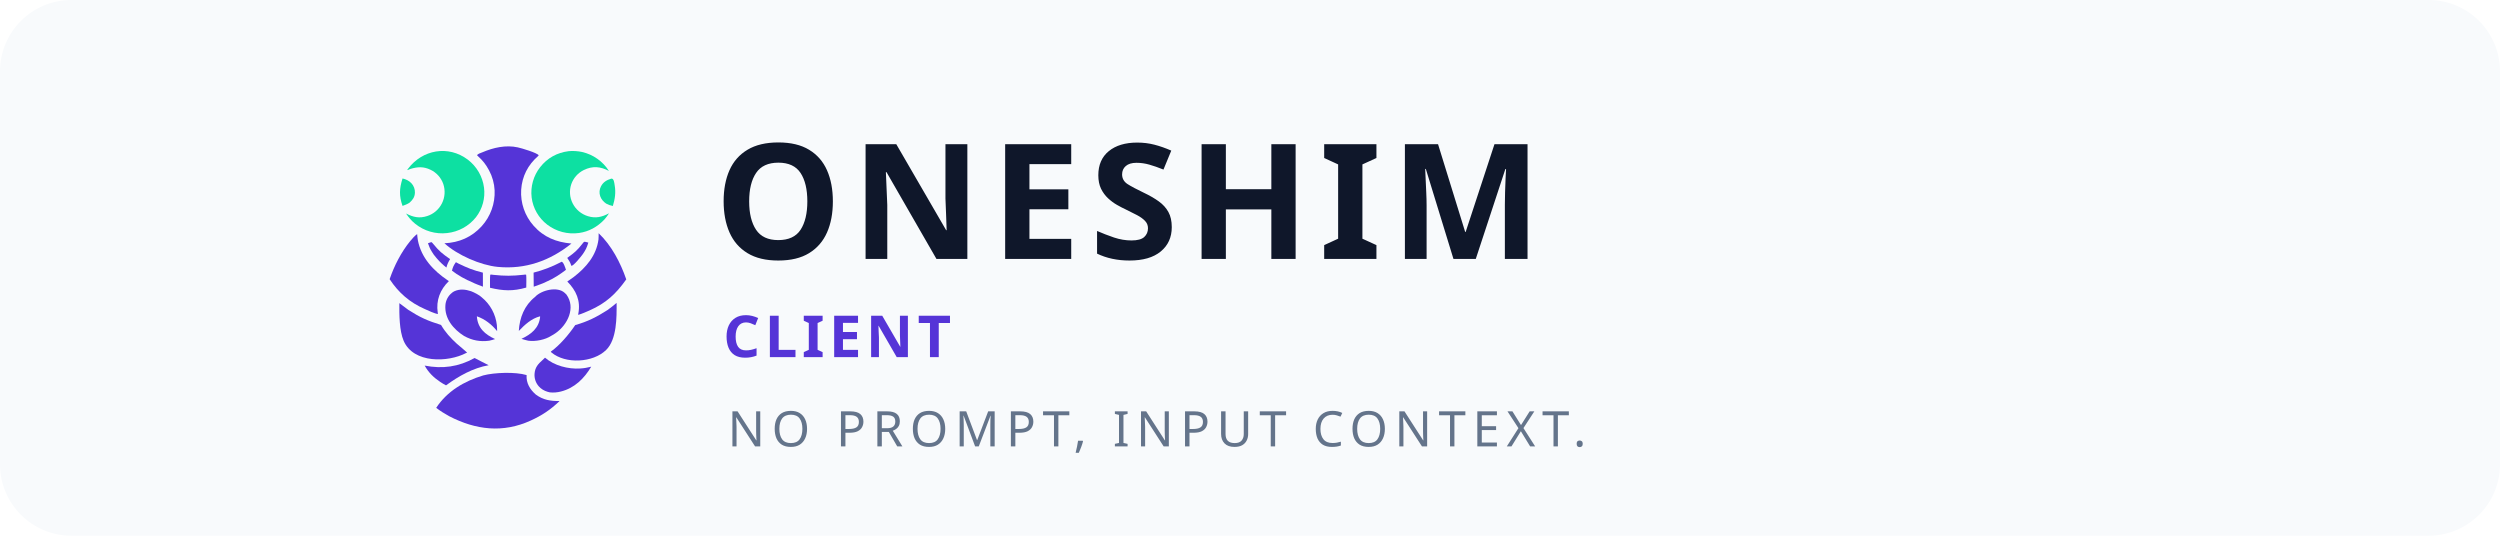
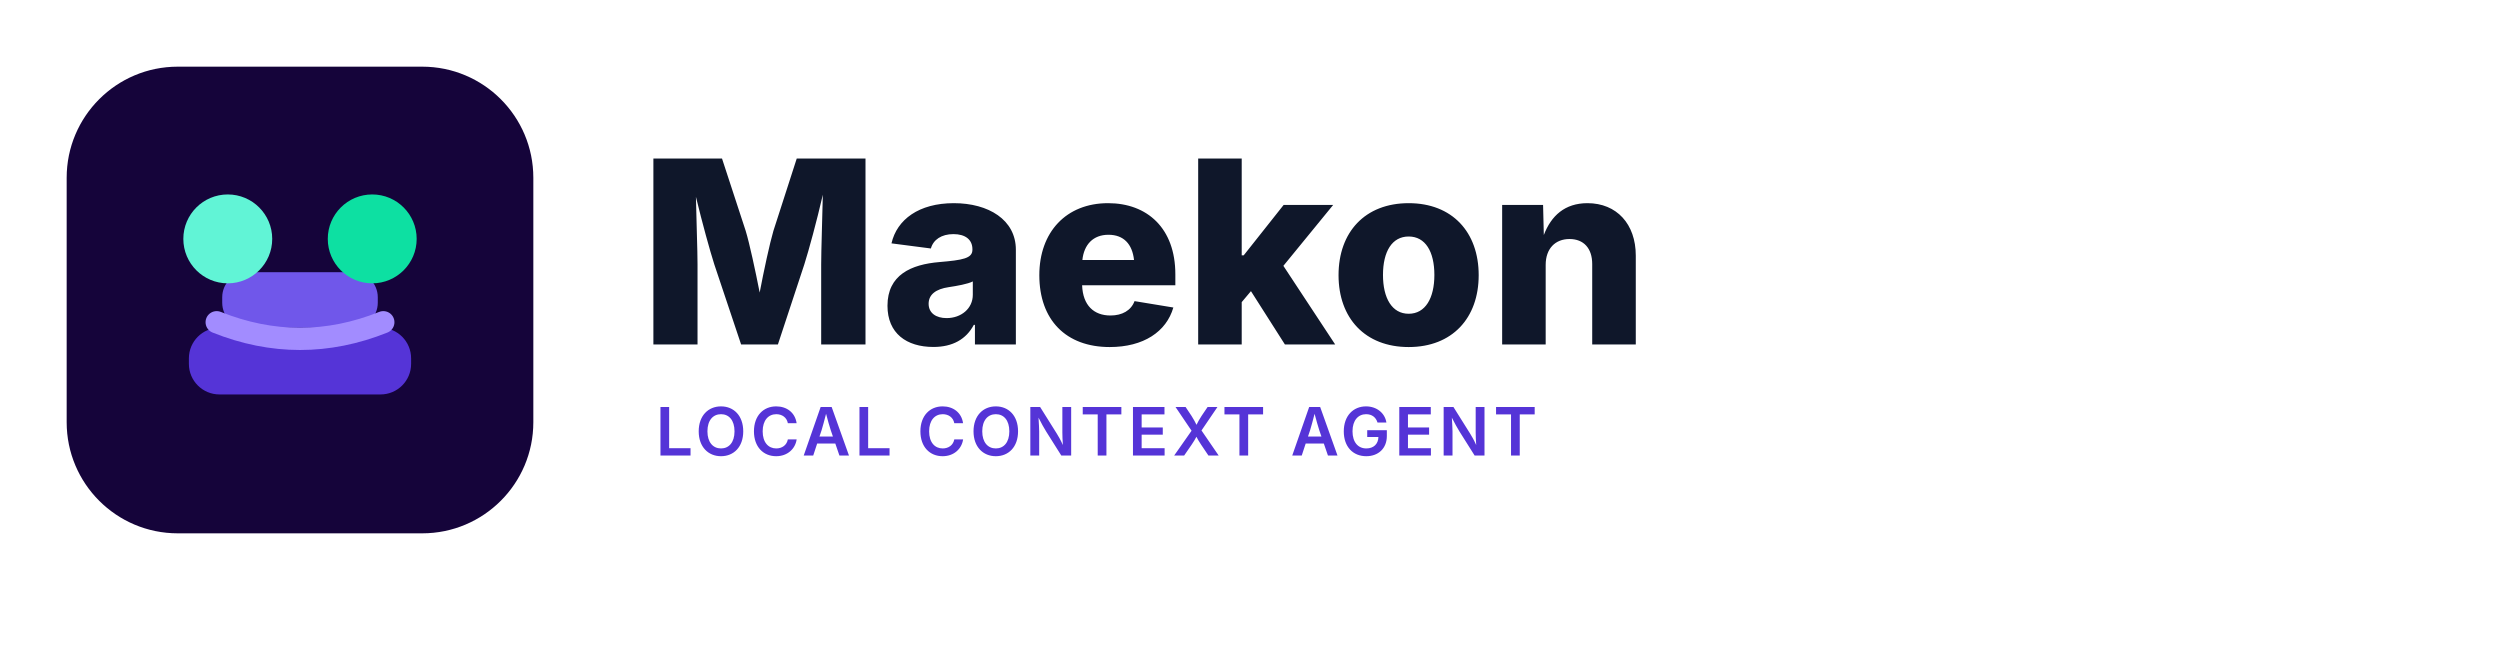
- <svg xmlns="http://www.w3.org/2000/svg" viewBox="0 0 560 120" width="560" height="120">
-   <rect width="560" height="120" rx="16" fill="#F8FAFC" />
-   <g transform="translate(15, 15) scale(0.0643)">
-     <path d="M 1431.61 310.563 L 1428.88 308.004 C 1429.43 302.977 1441.87 299.559 1446.63 297.505 C 1484.92 280.974 1528.94 270.935 1570.4 280.113 C 1583.53 282.778 1637.43 299.001 1643.17 307.439 C 1642.45 309.47 1642.54 309.343 1640.91 310.742 C 1605.8 341.373 1585.52 380.828 1582.33 427.532 C 1579.43 473.352 1594.92 518.437 1625.35 552.809 C 1660.85 593.188 1704.97 610.503 1757.42 615.16 C 1683.3 674.893 1597.12 705.843 1500.77 696.498 C 1440.47 690.65 1359.9 655.121 1314.87 614.197 C 1366.06 611.922 1409.97 593.014 1444.76 554.823 C 1475.63 520.713 1491.82 475.812 1489.82 429.85 C 1488.6 405.567 1482.01 381.856 1470.54 360.421 C 1458.75 338.738 1449.8 327.387 1431.61 310.563 z" fill="rgb(85,52,215)" />
-     <path d="M 1188.1 354.745 C 1238.2 287.876 1328.39 271.603 1396.19 322.709 C 1427.42 346.321 1447.85 381.498 1452.88 420.326 C 1457.58 457 1447.52 494.04 1424.92 523.301 C 1400.2 554.408 1364.05 574.323 1324.54 578.602 C 1284.45 583.3 1244.16 571.565 1212.85 546.073 C 1199.32 535.08 1190.81 524.503 1181.16 510.486 C 1206.17 523.235 1227.32 528.402 1255.13 519.306 C 1277.39 512.061 1295.81 496.185 1306.27 475.237 C 1316.79 454.251 1318.5 429.93 1311 407.681 C 1303.49 386.04 1287.67 368.283 1267.03 358.337 C 1242.15 346.367 1221.6 347.505 1196.08 355.356 C 1192.5 357.006 1190.16 358.026 1186.38 359.341 L 1185.6 358.474 L 1188.1 354.745 z" fill="rgb(13,224,162)" />
-     <path d="M 1747.63 293.37 C 1761.43 291.679 1780.97 293.151 1794.25 296.121 C 1833.06 304.892 1866.8 328.703 1888.07 362.326 C 1858.6 346.613 1831.29 344.024 1800.59 359.03 C 1779.86 369.139 1764.03 387.135 1756.66 408.996 C 1749.48 430.735 1751.24 454.438 1761.55 474.878 C 1772.4 496.553 1791.68 512.815 1814.87 519.846 C 1842.22 528.346 1864.18 522.618 1888.4 509.778 C 1882.87 518.47 1878.69 523.79 1872.13 531.497 C 1848.22 556.792 1818.36 573.688 1783.55 578.413 C 1744.28 583.845 1704.47 573.337 1673 549.232 C 1643.11 526.248 1623.61 492.305 1618.81 454.909 C 1614.27 417.127 1624.92 379.089 1648.42 349.157 C 1673.52 317.006 1707.28 298.428 1747.63 293.37 z" fill="rgb(13,224,162)" />
-     <path d="M 1169.02 388.515 C 1180.42 390.878 1191.97 396.442 1199.92 405.076 C 1208.25 414.013 1212.66 425.917 1212.15 438.127 C 1211.48 453.501 1204.49 462.793 1193.67 472.638 C 1186.64 477.712 1177.18 480.985 1169.02 484.059 C 1156.6 448.621 1157.87 423.443 1169.02 388.515 z" fill="rgb(13,224,162)" />
-     <path d="M 1896.29 388.989 C 1905.65 387.685 1906.8 405.137 1908.01 411.887 C 1912.57 437.296 1909.11 460.044 1901.66 484.314 C 1891.7 482.225 1887.37 480.605 1878.33 475.977 C 1868.96 469.572 1861.28 460.944 1857.58 450.074 C 1853.78 438.851 1854.74 426.56 1860.23 416.06 C 1868.17 400.725 1880.54 393.838 1896.29 388.989 z" fill="rgb(13,224,162)" />
-     <path d="M 1124.08 739.254 C 1140.09 692.455 1164.42 644.882 1195.79 606.522 C 1201.84 599.119 1212.11 587.389 1219.91 582.127 C 1220.59 590.082 1221.18 596.35 1222.54 604.293 C 1234.5 665.261 1276.57 709.685 1326.68 743.512 C 1327.93 744.355 1329.19 745.183 1330.45 745.996 C 1299.94 775.165 1285.32 813.608 1291.6 855.497 C 1292.36 858.436 1292.74 858.025 1291.97 860.451 C 1281.97 859.901 1256.47 847.672 1246.85 843.472 C 1194.49 820.603 1155.41 786.926 1124.08 739.254 z" fill="rgb(85,52,215)" />
-     <path d="M 1852.15 579.11 C 1897.11 621.803 1928.4 681.891 1948.4 740.024 C 1912.04 791.092 1878.14 822.673 1819.9 848.419 C 1809.75 852.903 1792.32 860.54 1781.72 863.397 L 1780.61 862.299 L 1781.39 859.272 C 1789.95 814.741 1774.22 778.971 1743.01 747.434 C 1750.32 742.718 1757.44 737.727 1764.37 732.47 C 1808.25 698.851 1844.15 657.348 1851.66 600.866 C 1852.19 592.787 1852.27 587.132 1852.15 579.11 z" fill="rgb(85,52,215)" />
-     <path d="M 1257.57 614.028 C 1258.39 613.772 1259.22 613.52 1260.05 613.275 C 1269.2 610.609 1269.25 607.656 1274.83 615.187 C 1297.21 642.373 1306.3 649.519 1334.71 669.376 C 1328.42 679.954 1324.9 686.809 1321.88 698.793 C 1317.42 695.147 1309.25 688.874 1305.59 684.857 C 1296.88 677.396 1276.42 654.142 1271.48 644.071 C 1264.39 633.063 1261.93 625.886 1257.57 614.028 z" fill="rgb(85,52,215)" />
-     <path d="M 1796.3 614.954 C 1802.52 605.643 1803.94 609.233 1816.29 611.862 C 1810.71 629.918 1807.42 636.815 1796.57 652.632 C 1792.36 658.66 1762.56 696.112 1756.87 692.369 C 1753.62 681.49 1749.12 674.282 1742.85 665.139 C 1767.64 647.3 1777.35 639.406 1795.78 615.612 L 1796.3 614.954 z" fill="rgb(85,52,215)" />
-     <path d="M 1354.91 680.099 C 1357.96 681.895 1360.98 683.624 1364.21 685.073 C 1395.46 700.091 1414.82 708.169 1448.92 716.538 L 1449.04 765.357 C 1440.92 762.234 1419.26 754.285 1412.78 750.405 C 1388.99 740.873 1361.21 725.443 1341.17 709.522 C 1344.56 696.358 1347.17 691.013 1354.91 680.099 z" fill="rgb(85,52,215)" />
-     <path d="M 1719.39 680.574 L 1721.97 679.103 C 1728.62 675.301 1736.91 701.92 1738.3 706.772 C 1719.26 721.397 1694.79 737.606 1672.65 746.972 L 1671.26 747.57 C 1664.04 752.175 1635.34 762.16 1626.03 765.529 C 1625.58 749.168 1625.43 732.801 1625.58 716.435 C 1658.13 708.152 1689.61 696.118 1719.39 680.574 z" fill="rgb(85,52,215)" />
-     <path d="M 1473.81 769.205 C 1473.83 760.448 1473.25 730.628 1474.55 723.794 C 1477.49 722.692 1481.68 723.703 1484.96 724.163 C 1525.89 728.427 1550.5 728.293 1591.07 723.875 C 1594.5 723.332 1597.12 722.602 1599.77 724.106 C 1600.9 734.457 1600.14 757.236 1600.07 768.489 C 1553.91 781.811 1519.71 780.114 1473.81 769.205 z" fill="rgb(85,52,215)" />
-     <path d="M 1339.77 788.032 C 1341.39 785.871 1346.9 782.574 1349.44 781.398 C 1368.87 772.406 1388.31 774.813 1407.77 781.232 C 1418.83 785.442 1437.54 794.908 1445.52 803.034 C 1474.72 827.074 1493.4 861.543 1497.61 899.129 C 1498.34 905.85 1498.4 913.453 1498.52 920.256 C 1480.16 897.313 1455.94 878.225 1427.97 868.601 C 1430.63 909.544 1456.13 931.695 1491.47 947.931 C 1484.03 950.33 1478.81 951.907 1471.08 953.61 C 1439.46 957.946 1411.73 952.625 1383.68 937.341 C 1346.34 913.81 1314.53 876.471 1318.41 829.118 C 1319.7 813.423 1327.47 798.034 1339.77 788.032 z" fill="rgb(85,52,215)" />
-     <path d="M 1630.42 801.318 C 1651.56 777.898 1708.76 762.869 1734.33 787.335 C 1736.76 789.394 1737.87 790.452 1740 792.842 C 1773.22 838.841 1744.2 897.764 1702.66 927.013 C 1697.74 930.513 1692.59 933.679 1687.25 936.489 C 1665.66 950.511 1632.42 957.056 1606.95 953.618 C 1598.4 951.786 1591.57 949.705 1583.25 947.168 C 1616.92 931.263 1644 910.473 1648.32 870.794 L 1648 868.674 C 1618.52 876.08 1594.39 898.109 1574.09 919.618 C 1576.61 873.687 1593.56 830.594 1630.42 801.318 z" fill="rgb(85,52,215)" />
-     <path d="M 1883.02 846.857 C 1894.18 838.612 1904.32 831.015 1914.78 821.88 C 1915.1 871.18 1916.1 949.082 1878.09 986.091 C 1832.49 1030.48 1736.97 1036 1687.35 994.333 C 1686.66 993.756 1685.99 992.443 1685.58 991.668 C 1716.85 969.481 1749.28 930.96 1770.69 899.15 C 1814.65 886.792 1845.03 871.013 1883.02 846.857 z" fill="rgb(85,52,215)" />
-     <path d="M 1157.91 822.812 C 1168.17 830.789 1178.58 838.577 1189.12 846.173 C 1230.94 873.036 1256.58 884.186 1303.17 898.742 C 1318.19 924.477 1336.05 943.741 1357.9 963.92 C 1362.1 967.799 1393.37 993.537 1393.92 994.914 C 1392.45 995.812 1392.59 996.003 1391.04 996.238 C 1327.51 1030.01 1206.81 1033.12 1172.94 954.089 C 1157.68 918.49 1157.55 861.548 1157.91 822.812 z" fill="rgb(85,52,215)" />
-     <path d="M 1450.12 1074.57 C 1489.37 1064.19 1562.14 1061.68 1601.21 1073.34 C 1599.36 1101.09 1612.82 1123.36 1633.22 1141.15 C 1659.06 1160.38 1685.02 1164.07 1716.14 1163.8 C 1684.31 1194.17 1655.65 1213.38 1615.89 1231.61 C 1519.12 1275.99 1424.63 1264.86 1331.29 1216.53 C 1316.5 1208.35 1299.45 1197.93 1286.29 1187.46 C 1324.55 1129.16 1384.73 1094.24 1450.12 1074.57 z" fill="rgb(85,52,215)" />
-     <path d="M 1665.37 1012.75 C 1697.33 1040.57 1746.45 1053.19 1788.24 1050.41 L 1789.28 1050.34 C 1803.51 1049.4 1812.59 1047.47 1826.43 1044.1 C 1801.86 1085.26 1768.41 1118.58 1720.73 1130.63 C 1708.24 1133.88 1695.27 1134.91 1682.43 1133.66 C 1679.25 1133.19 1676.88 1132.39 1673.85 1131.47 C 1662.23 1127.97 1651.58 1121.59 1643.52 1112.45 C 1633.04 1100.51 1627.78 1084.86 1628.91 1069.01 C 1630.36 1046.9 1641.05 1034.85 1656.51 1021.21 C 1659.42 1018.39 1662.37 1015.45 1665.37 1012.75 z" fill="rgb(85,52,215)" />
-     <path d="M 1419.97 1013.91 C 1434.93 1022.19 1453.16 1030.5 1469.05 1039.05 C 1414.62 1048.5 1364.44 1076.97 1320.52 1109.2 C 1312.93 1105.33 1307.58 1101.9 1300.45 1097.31 C 1277.25 1081.63 1259.87 1064.99 1246.11 1040.31 C 1308.05 1052.48 1364.43 1044.79 1419.97 1013.91 z" fill="rgb(85,52,215)" />
-   </g>
-   <text x="160" y="58" font-family="'Plus Jakarta Sans',sans-serif" font-weight="800" font-size="36" letter-spacing="2" fill="#0F172A">ONESHIM</text>
-   <text x="162" y="80" font-family="'Plus Jakarta Sans',sans-serif" font-weight="600" font-size="13" letter-spacing="1" fill="rgb(85,52,215)">CLIENT</text>
-   <text x="163" y="100" font-family="'Plus Jakarta Sans',sans-serif" font-weight="500" font-size="11" letter-spacing="1.5" fill="#64748B">NO PROMPT, INPUT CONTEXT.</text>
+ <svg xmlns="http://www.w3.org/2000/svg" viewBox="0 0 900 240" width="900" height="240" role="img" aria-label="Maekon wordmark">
+   <style>
+     .word { font: 780 92px -apple-system, BlinkMacSystemFont, "Segoe UI", sans-serif; letter-spacing: 0; }
+     .sub { font: 560 24px -apple-system, BlinkMacSystemFont, "Segoe UI", sans-serif; letter-spacing: 0.06em; }
+   </style>
+   <rect x="24" y="24" width="168" height="168" rx="40" fill="#15043A" />
+   <rect x="68" y="118" width="80" height="24" rx="11" fill="#5534D7" />
+   <rect x="80" y="98" width="56" height="20" rx="9" fill="#7057EA" />
+   <path d="M78 116c20 8 40 8 60 0" fill="none" stroke="#A28CFF" stroke-width="8" stroke-linecap="round" />
+   <circle cx="82" cy="86" r="16" fill="#61F4D6" />
+   <circle cx="134" cy="86" r="16" fill="#0DE0A2" />
+   <text x="230" y="124" class="word" fill="#0F172A">Maekon</text>
+   <text x="236" y="164" class="sub" fill="#5534D7">LOCAL CONTEXT AGENT</text>
</svg>
